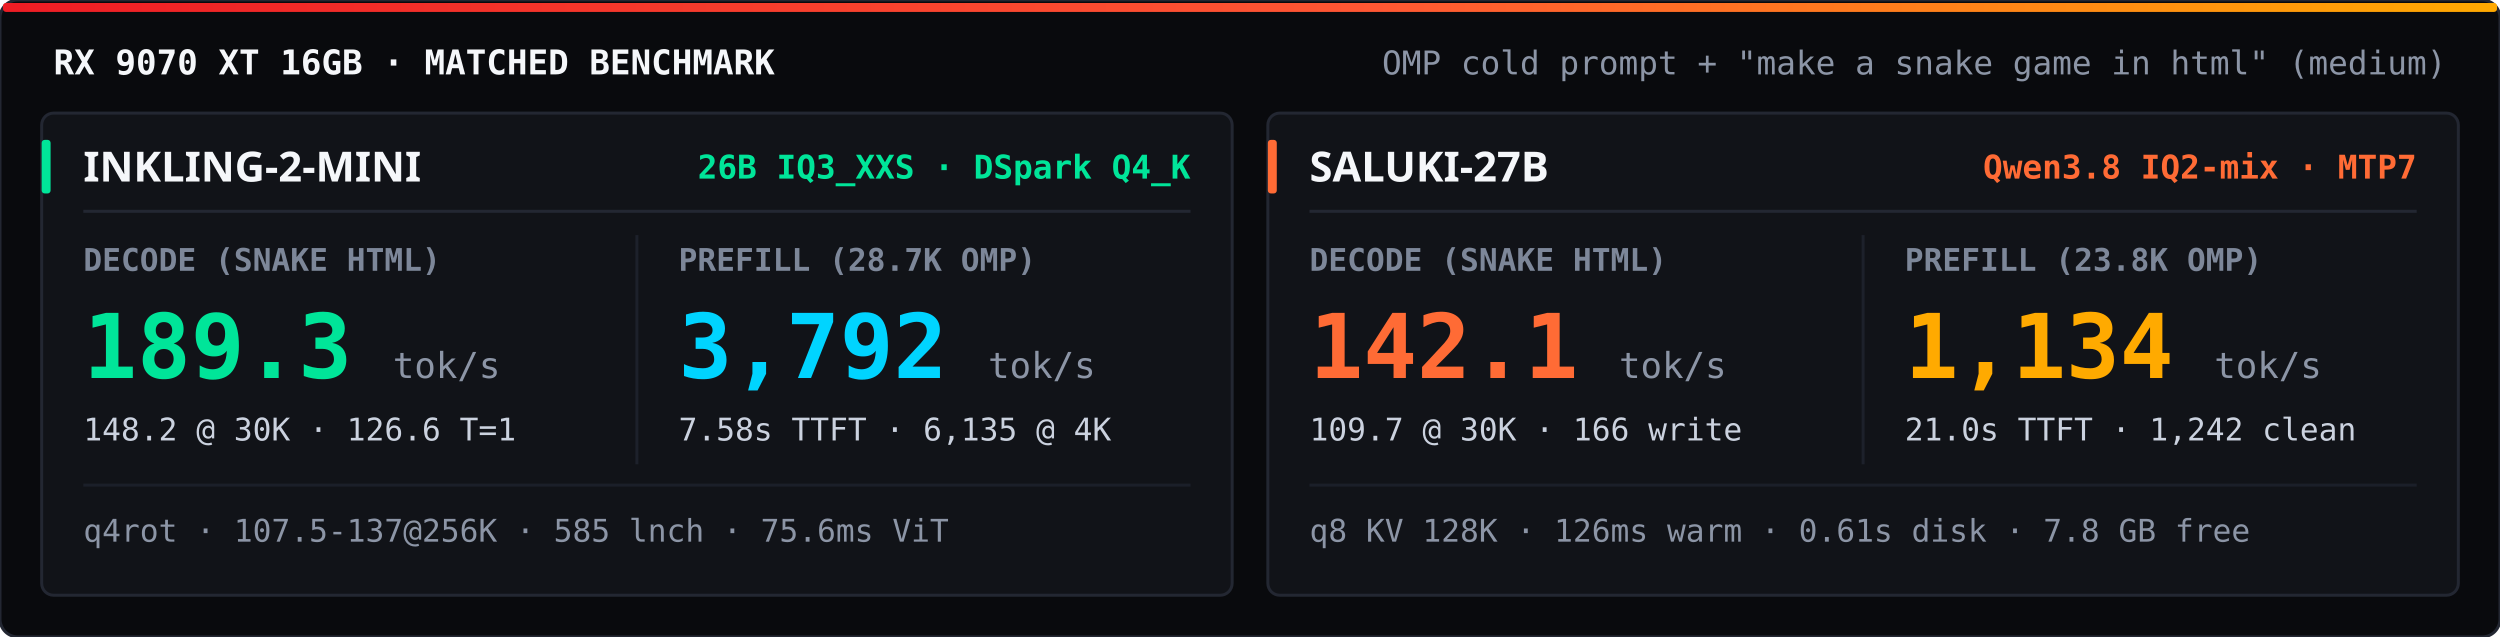
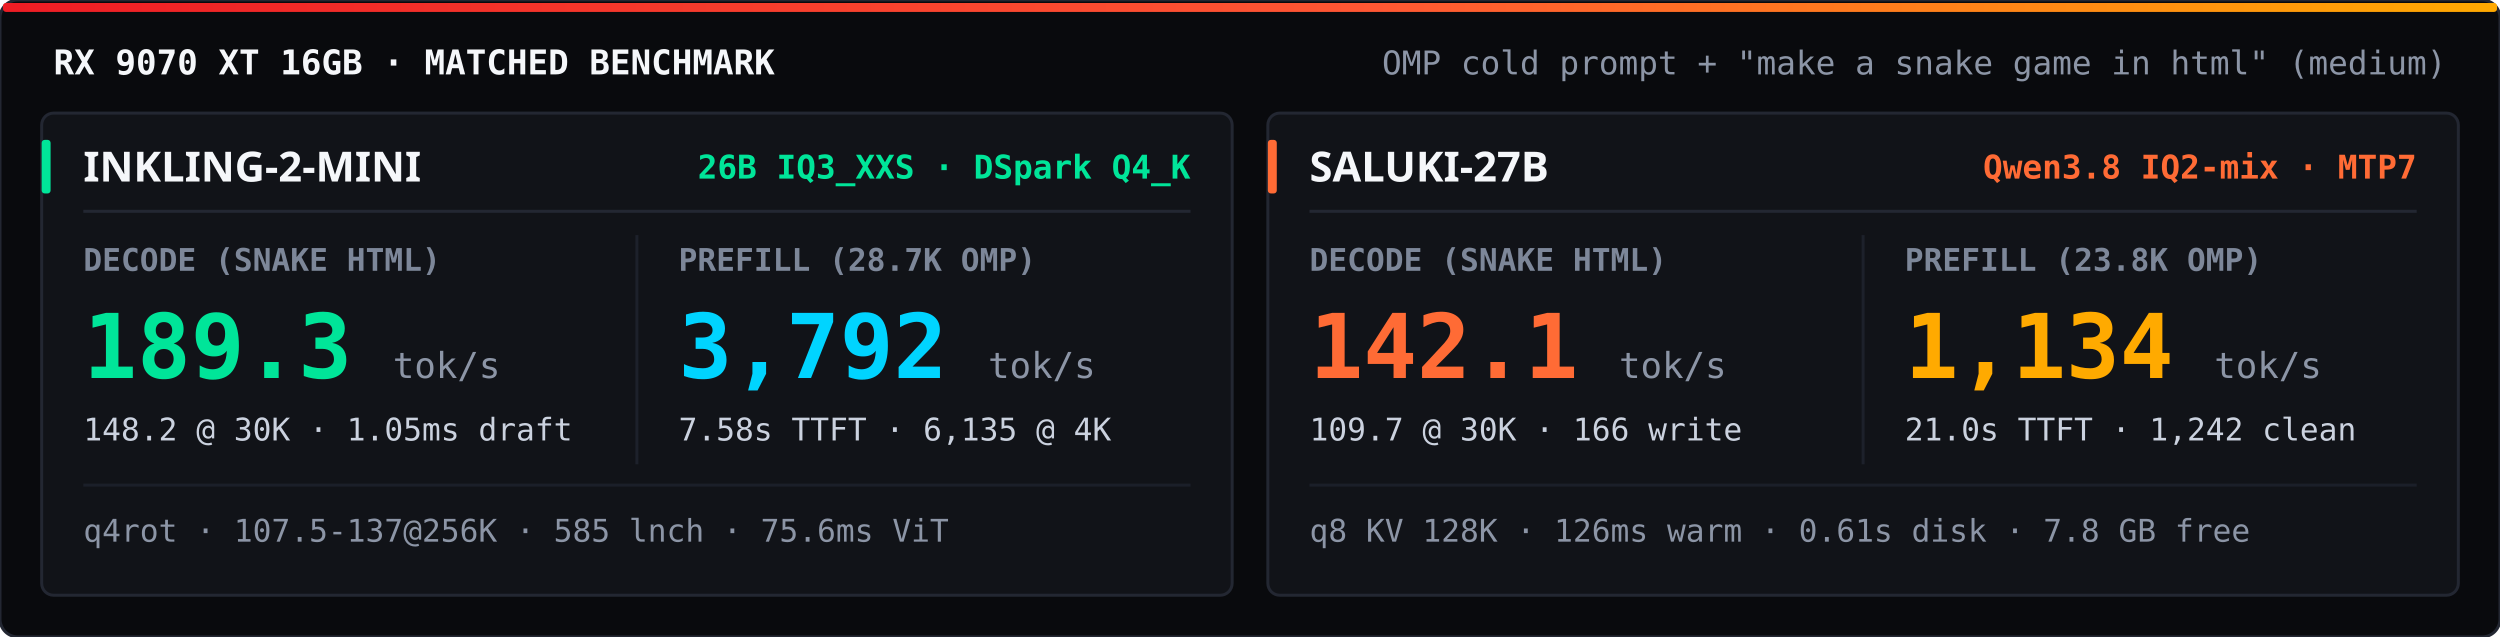
<svg xmlns="http://www.w3.org/2000/svg" viewBox="0 0 840 214" width="840" height="214" role="img" aria-label="RX 9070 XT 16GB Matched Live Benchmark: Inkling-2-Mini 26B IQ3_XXS 189.3 tok/s snake decode and 3,792 tok/s 28.7K OMP prefill; Saluki-27B Qwen3.8 IQ2-mix 142.1 tok/s snake decode and 1,134 tok/s 23.8K OMP prefill">
  <defs>
    <linearGradient id="radeonBar" x1="0" y1="0" x2="1" y2="0">
      <stop offset="0%" stop-color="#ed1c24" />
      <stop offset="55%" stop-color="#ff5733" />
      <stop offset="100%" stop-color="#ffaa00" />
    </linearGradient>
  </defs>
  <rect width="840" height="214" rx="6" fill="#090a0d" stroke="#232732" stroke-width="1" />
  <rect x="1" y="1" width="838" height="3" rx="1" fill="url(#radeonBar)" />
  <text x="18" y="25" fill="#f5f7fa" font-size="11.5" font-weight="700" font-family="ui-monospace,Consolas,monospace">RX 9070 XT 16GB · MATCHED BENCHMARK</text>
  <text x="822" y="25" fill="#8c95a6" font-size="11" text-anchor="end" font-family="ui-monospace,Consolas,monospace">OMP cold prompt + "make a snake game in html" (medium)</text>
  <rect x="14" y="38" width="400" height="162" rx="4" fill="#111318" stroke="#232732" />
  <rect x="14" y="47" width="3" height="18" rx="1" fill="#00e599" />
  <text x="28" y="61" fill="#f5f7fa" font-size="14" font-weight="700" font-family="system-ui,Segoe UI,sans-serif">INKLING-2-MINI</text>
  <text x="400" y="60" fill="#00e599" font-size="11" font-weight="700" text-anchor="end" font-family="ui-monospace,Consolas,monospace">26B IQ3_XXS · DSpark Q4_K</text>
  <line x1="28" y1="71" x2="400" y2="71" stroke="#232732" stroke-width="1" />
  <text x="28" y="91" fill="#7d8799" font-size="10.5" font-weight="700" font-family="ui-monospace,Consolas,monospace">DECODE (SNAKE HTML)</text>
  <text x="28" y="127" fill="#00e599" font-size="30" font-weight="700" font-family="ui-monospace,Consolas,monospace">189.3</text>
  <text x="132" y="127" fill="#8c95a6" font-size="12" font-family="ui-monospace,Consolas,monospace">tok/s</text>
-   <text x="28" y="148" fill="#cbd2df" font-size="10.5" font-family="ui-monospace,Consolas,monospace">148.2 @ 30K · 126.6 T=1</text>
+   <text x="28" y="148" fill="#cbd2df" font-size="10.5" font-family="ui-monospace,Consolas,monospace">148.2 @ 30K · 1.05ms draft</text>
  <line x1="214" y1="79" x2="214" y2="156" stroke="#1d212b" stroke-width="1" />
  <text x="228" y="91" fill="#7d8799" font-size="10.5" font-weight="700" font-family="ui-monospace,Consolas,monospace">PREFILL (28.7K OMP)</text>
  <text x="228" y="127" fill="#00d4ff" font-size="30" font-weight="700" font-family="ui-monospace,Consolas,monospace">3,792</text>
  <text x="332" y="127" fill="#8c95a6" font-size="12" font-family="ui-monospace,Consolas,monospace">tok/s</text>
  <text x="228" y="148" fill="#cbd2df" font-size="10.5" font-family="ui-monospace,Consolas,monospace">7.58s TTFT · 6,135 @ 4K</text>
  <line x1="28" y1="163" x2="400" y2="163" stroke="#1b1f29" stroke-width="1" />
  <text x="28" y="182" fill="#8c95a6" font-size="10.5" font-family="ui-monospace,Consolas,monospace">q4rot · 107.5-137@256K · 585 lnch · 75.6ms ViT</text>
  <rect x="426" y="38" width="400" height="162" rx="4" fill="#111318" stroke="#232732" />
  <rect x="426" y="47" width="3" height="18" rx="1" fill="#ff6b35" />
  <text x="440" y="61" fill="#f5f7fa" font-size="14" font-weight="700" font-family="system-ui,Segoe UI,sans-serif">SALUKI-27B</text>
  <text x="812" y="60" fill="#ff6b35" font-size="11" font-weight="700" text-anchor="end" font-family="ui-monospace,Consolas,monospace">Qwen3.8 IQ2-mix · MTP7</text>
  <line x1="440" y1="71" x2="812" y2="71" stroke="#232732" stroke-width="1" />
  <text x="440" y="91" fill="#7d8799" font-size="10.5" font-weight="700" font-family="ui-monospace,Consolas,monospace">DECODE (SNAKE HTML)</text>
  <text x="440" y="127" fill="#ff6b35" font-size="30" font-weight="700" font-family="ui-monospace,Consolas,monospace">142.1</text>
  <text x="544" y="127" fill="#8c95a6" font-size="12" font-family="ui-monospace,Consolas,monospace">tok/s</text>
  <text x="440" y="148" fill="#cbd2df" font-size="10.5" font-family="ui-monospace,Consolas,monospace">109.7 @ 30K · 166 write</text>
  <line x1="626" y1="79" x2="626" y2="156" stroke="#1d212b" stroke-width="1" />
  <text x="640" y="91" fill="#7d8799" font-size="10.5" font-weight="700" font-family="ui-monospace,Consolas,monospace">PREFILL (23.8K OMP)</text>
  <text x="640" y="127" fill="#ffaa00" font-size="30" font-weight="700" font-family="ui-monospace,Consolas,monospace">1,134</text>
  <text x="744" y="127" fill="#8c95a6" font-size="12" font-family="ui-monospace,Consolas,monospace">tok/s</text>
  <text x="640" y="148" fill="#cbd2df" font-size="10.5" font-family="ui-monospace,Consolas,monospace">21.0s TTFT · 1,242 clean</text>
  <line x1="440" y1="163" x2="812" y2="163" stroke="#1b1f29" stroke-width="1" />
  <text x="440" y="182" fill="#8c95a6" font-size="10.5" font-family="ui-monospace,Consolas,monospace">q8 KV 128K · 126ms warm · 0.61s disk · 7.8 GB free</text>
</svg>
